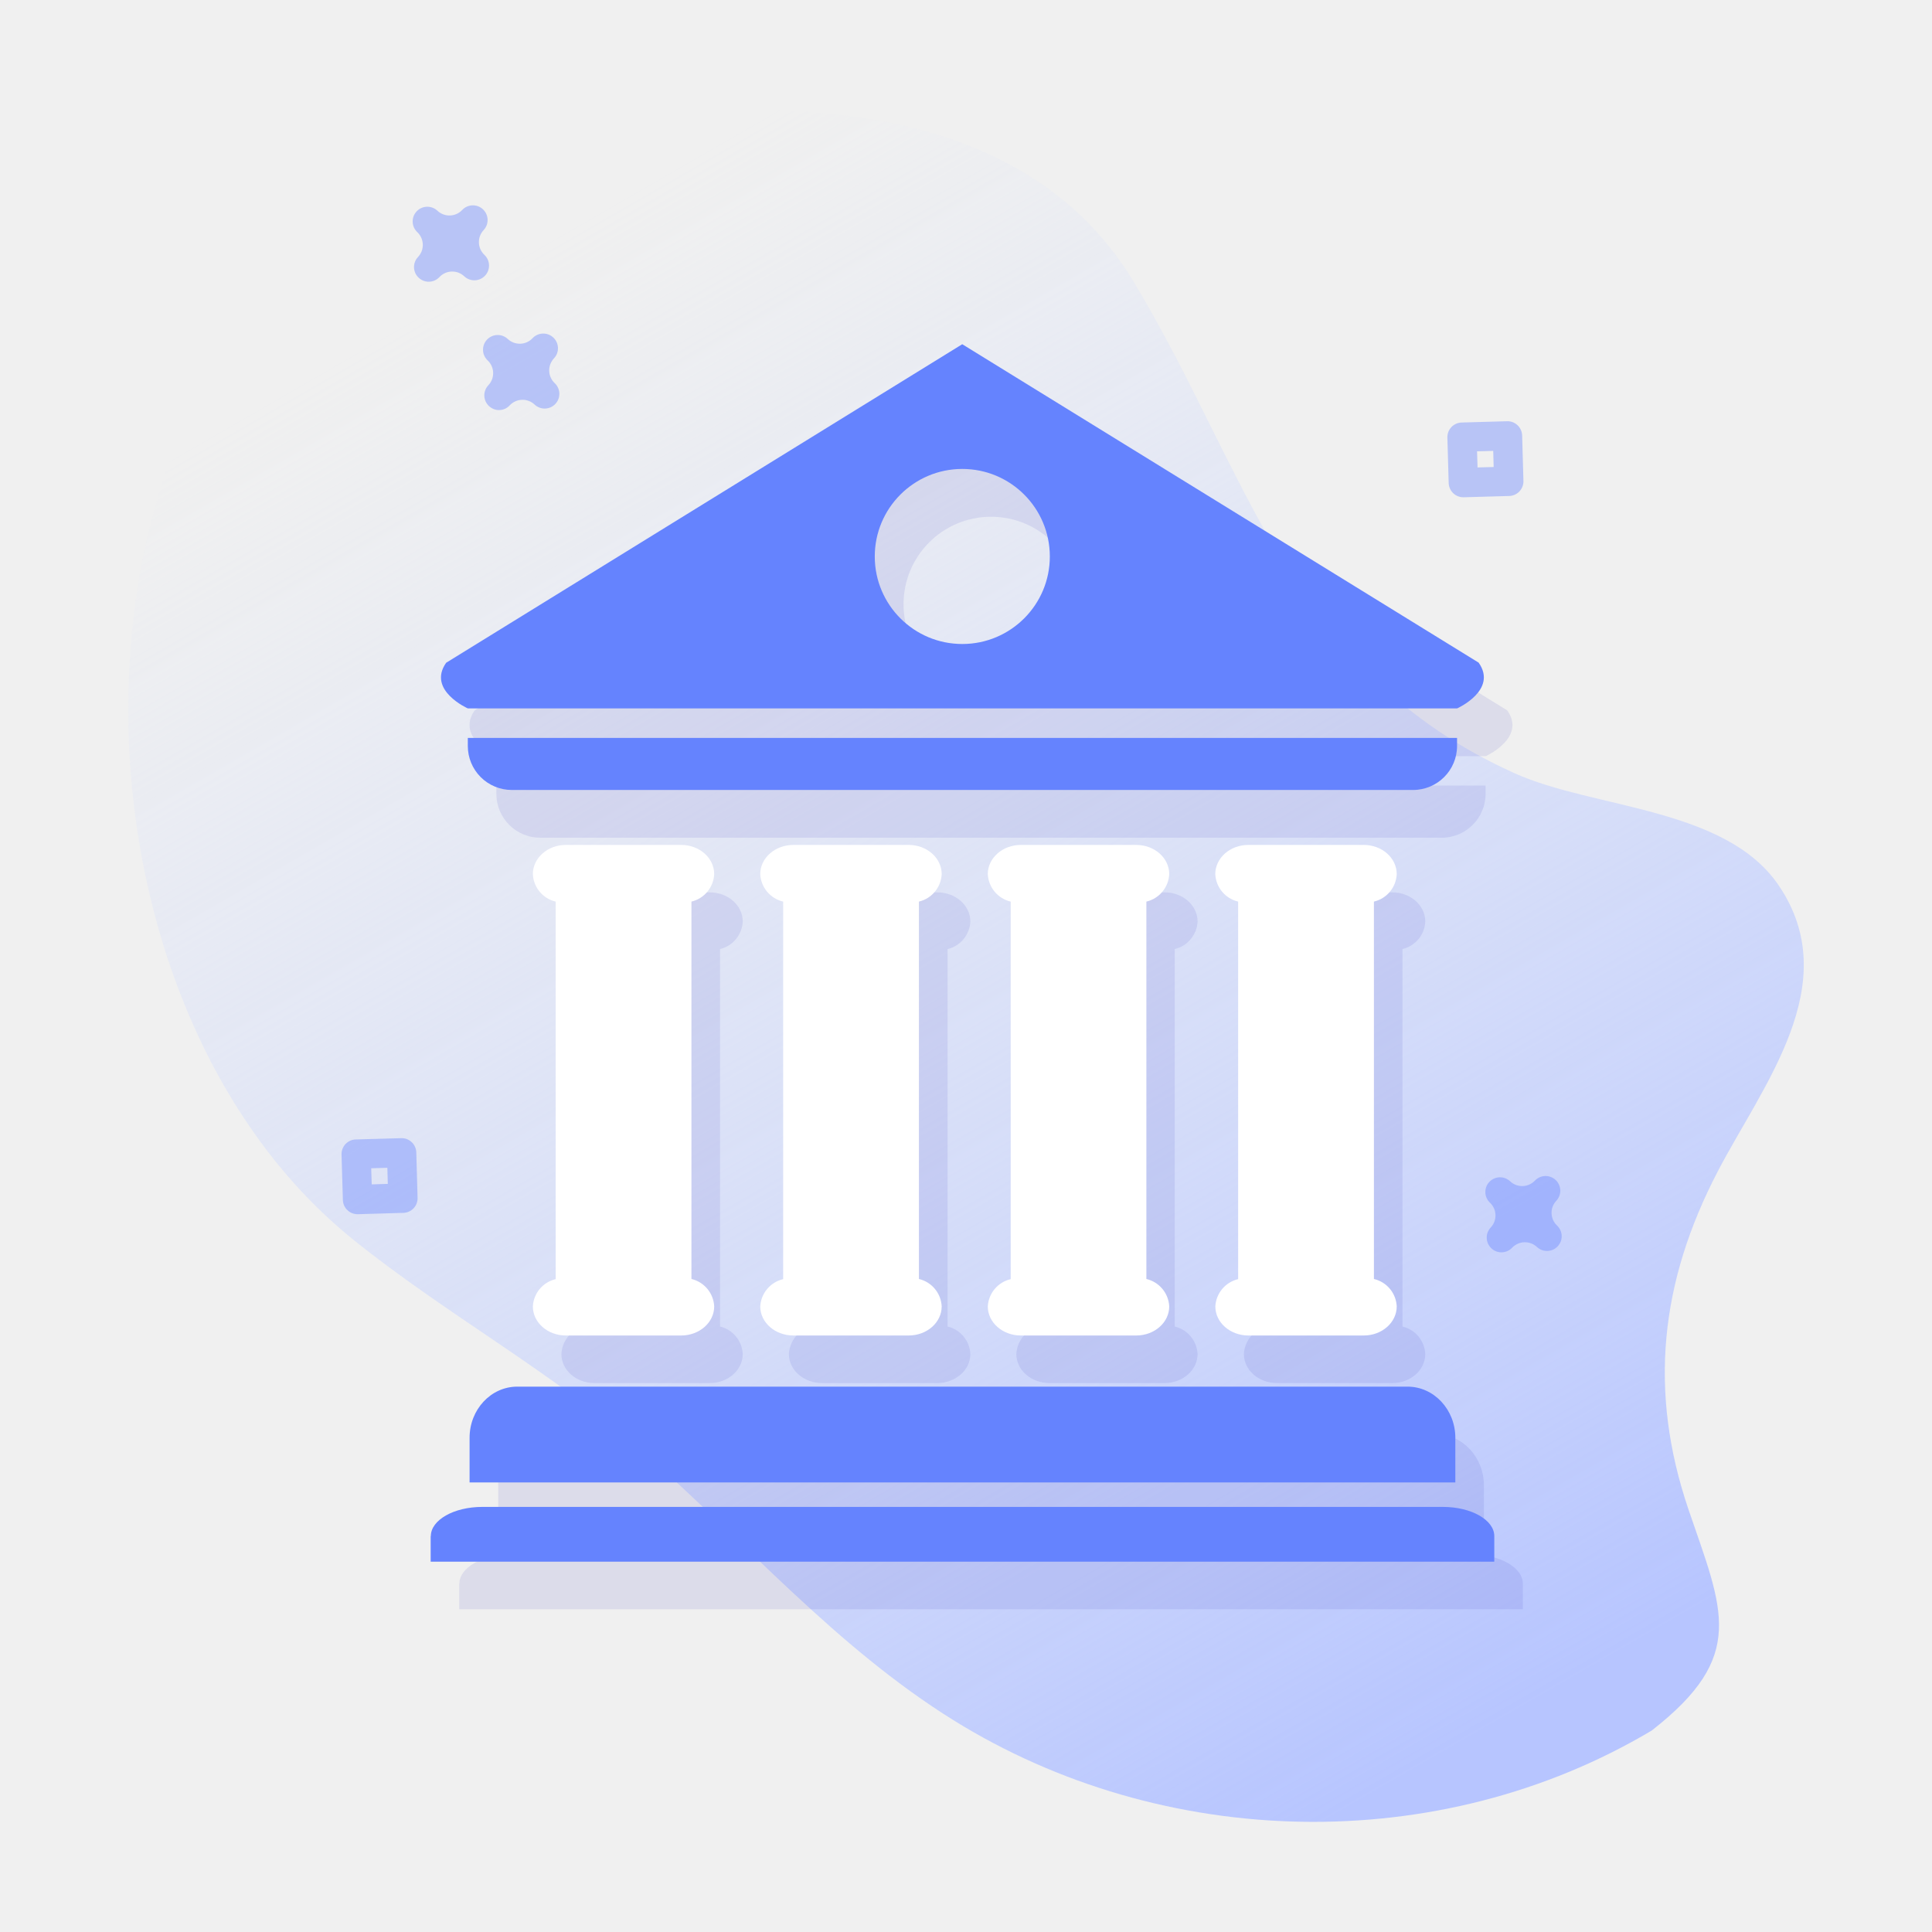
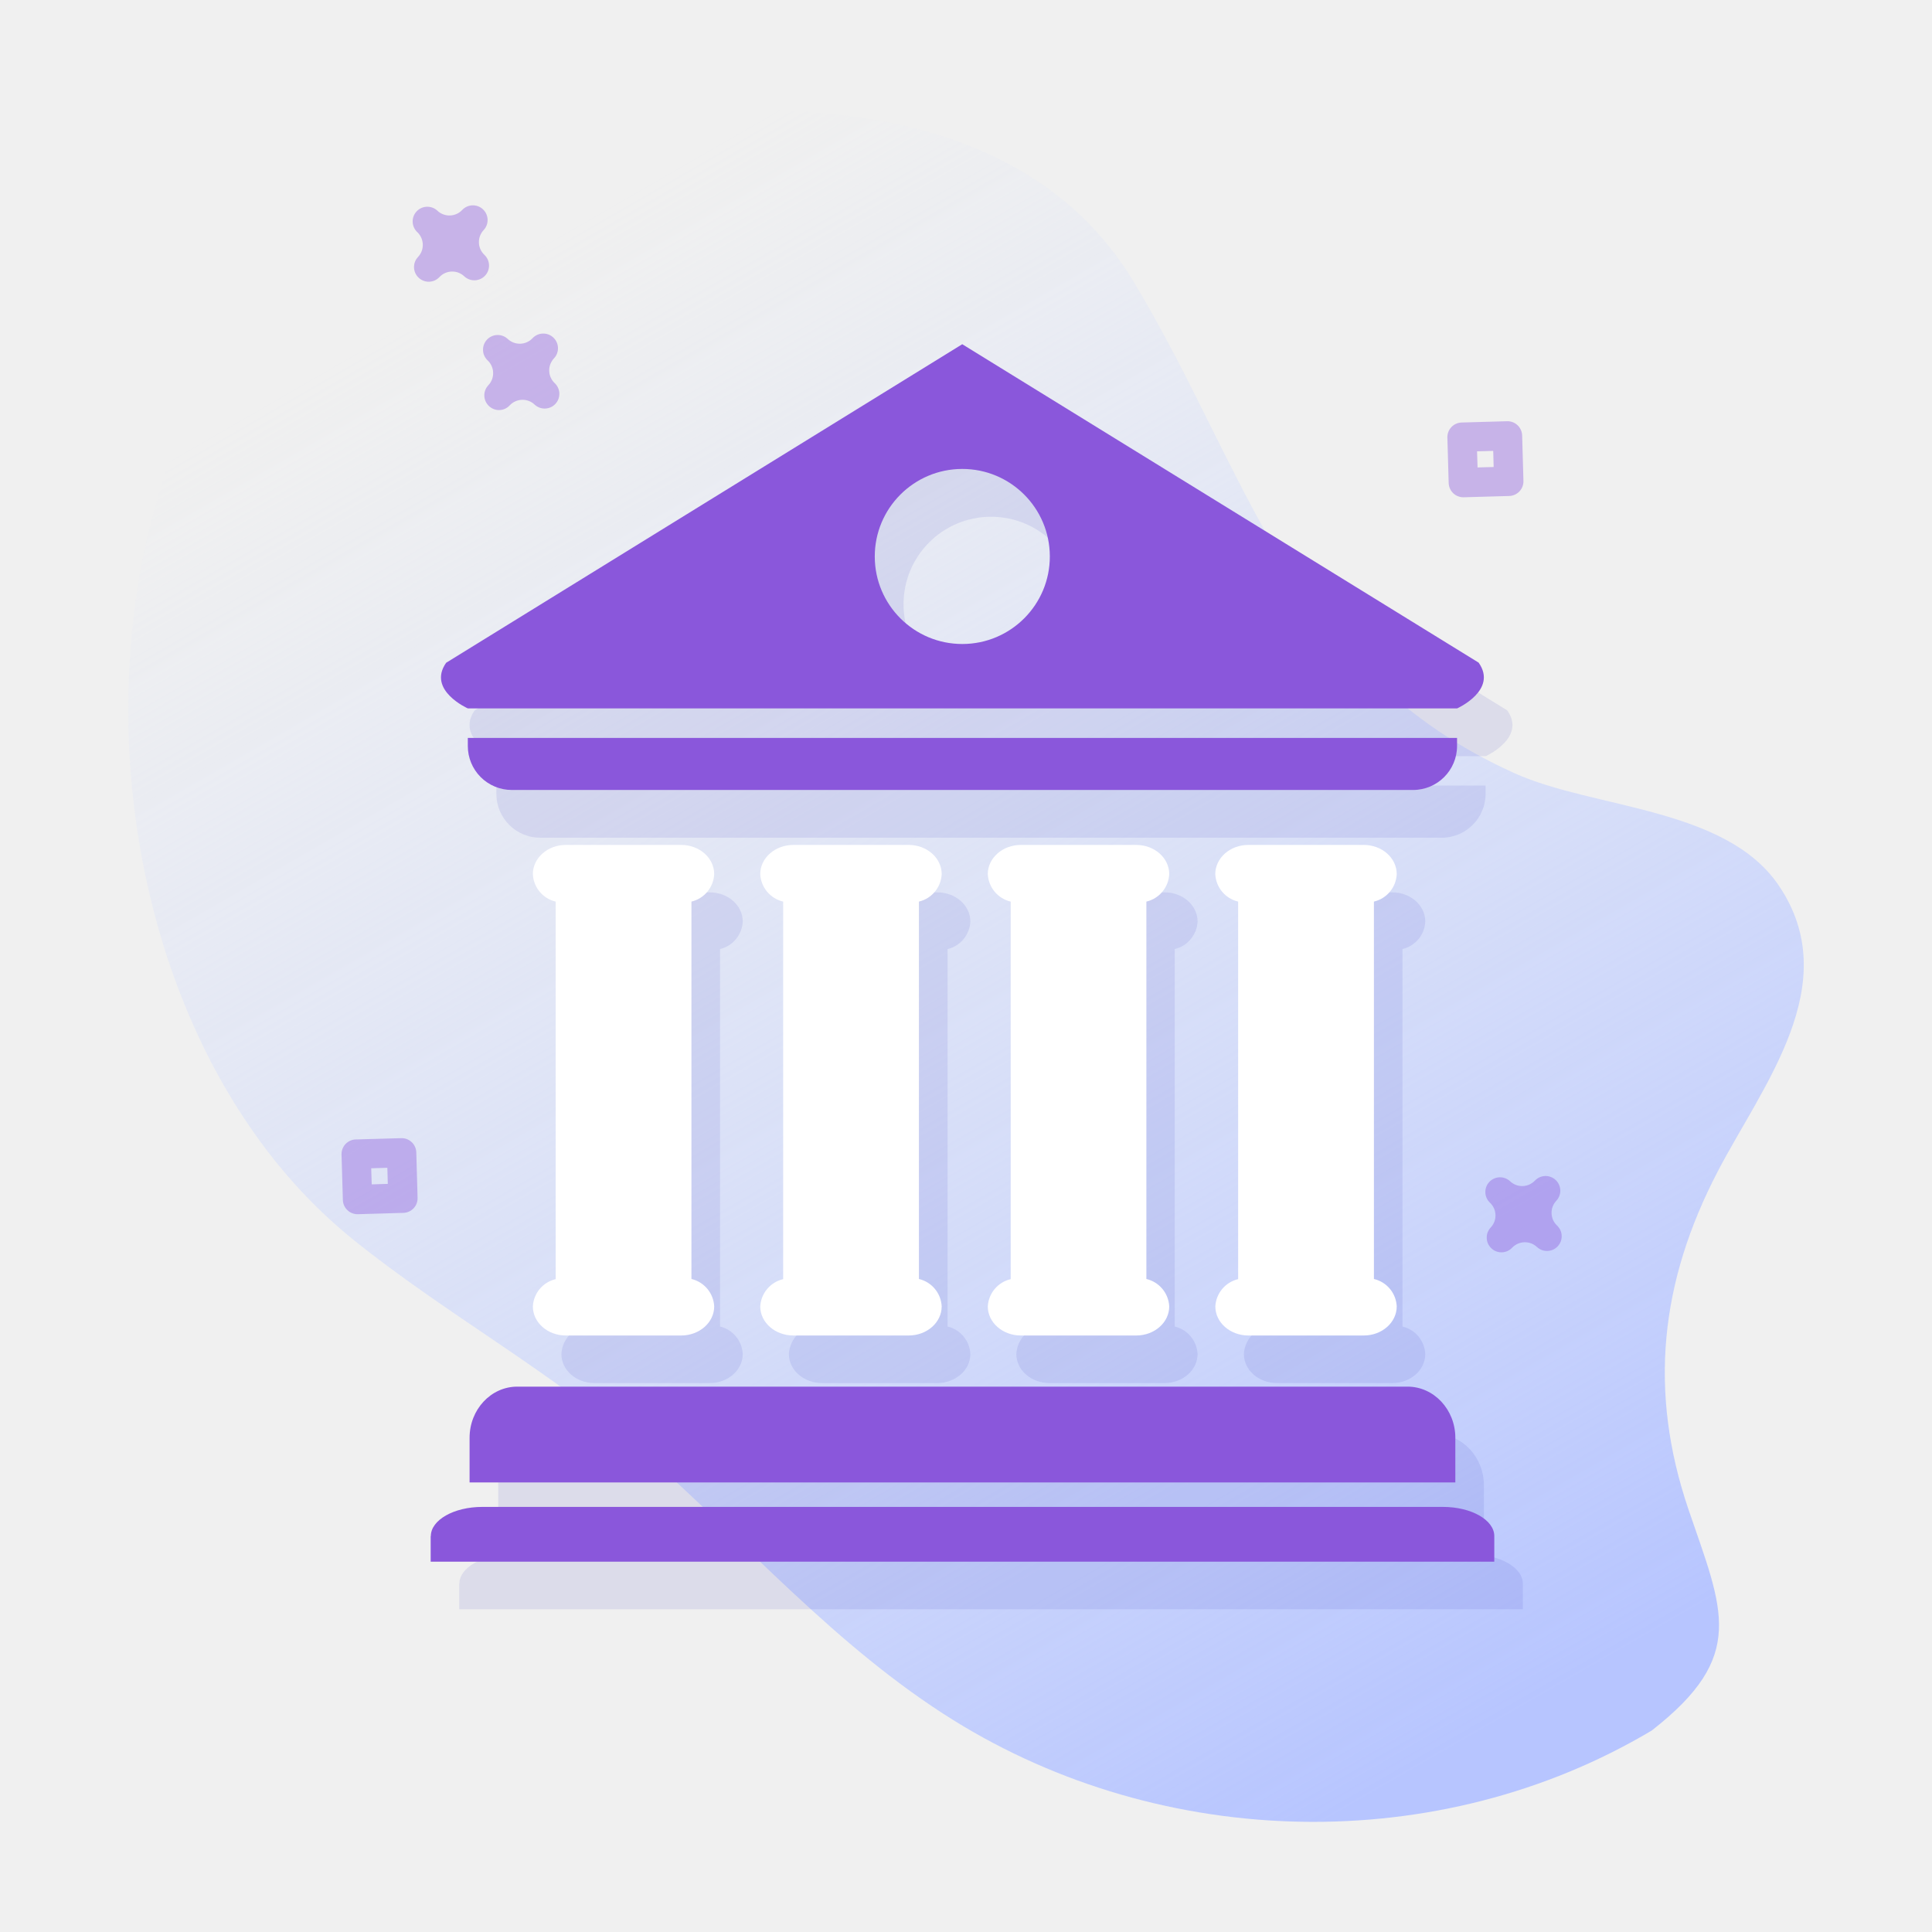
<svg xmlns="http://www.w3.org/2000/svg" viewBox="0 0 360 360">
  <defs>
    <linearGradient id="A" x1="105.48" y1="42.71" x2="269.15" y2="326.9" gradientUnits="userSpaceOnUse">
      <stop offset="0" stop-color="#d2deff" stop-opacity="0" />
      <stop offset="1" stop-color="#b7c5ff" />
    </linearGradient>
  </defs>
  <path d="M307.81,322.43c17.76-13.85,13.25-22.31,6.83-41.12-7.53-22.11-5.29-42.42,5.42-63,8.31-16,23.89-35,11.33-53.39-9.94-14.54-34.49-14.2-49.17-20.84-42.14-19-49.37-55.69-70.94-91.53-22.62-37.59-75.21-35.06-113.7-27.19C8.81,43.51,2.79,180.28,65.84,231c17.38,14,37,24.55,53.79,39.37,19.21,16.91,36.15,36.56,58.06,50.18,39,24.24,90.4,25.55,130.12,1.89Z" fill="url(#A)" />
  <path d="M231.78 252.3c0 3 2.76 5.41 6.16 5.41h21.5c3.39 0 6.14-2.42 6.14-5.41a5.53 5.53 0 0 0-4.25-5.12v-70.34a5.52 5.52 0 0 0 4.25-5.13c0-3-2.75-5.43-6.14-5.43h-21.51c-3.4 0-6.16 2.44-6.16 5.43a5.55 5.55 0 0 0 4.26 5.13v70.34a5.55 5.55 0 0 0-4.25 5.12zm-127.17 0c0 3 2.75 5.41 6.14 5.41h21.5c3.4 0 6.15-2.42 6.15-5.41a5.54 5.54 0 0 0-4.24-5.12v-70.34a5.53 5.53 0 0 0 4.24-5.13c0-3-2.75-5.43-6.15-5.43h-21.5c-3.38 0-6.14 2.44-6.14 5.43a5.53 5.53 0 0 0 4.25 5.13v70.34a5.54 5.54 0 0 0-4.25 5.12zm42.39 0c0 3 2.77 5.41 6.17 5.41h21.48c3.41 0 6.16-2.42 6.16-5.41a5.54 5.54 0 0 0-4.24-5.12v-70.34a5.53 5.53 0 0 0 4.24-5.13c0-3-2.75-5.43-6.16-5.43h-21.5c-3.4 0-6.17 2.44-6.17 5.43a5.55 5.55 0 0 0 4.27 5.13v70.34a5.56 5.56 0 0 0-4.25 5.12zm42.38 0c0 3 2.76 5.41 6.17 5.41H217c3.4 0 6.15-2.42 6.15-5.41a5.55 5.55 0 0 0-4.26-5.12v-70.34a5.54 5.54 0 0 0 4.26-5.13c0-3-2.75-5.43-6.15-5.43h-21.45c-3.41 0-6.17 2.44-6.17 5.43a5.54 5.54 0 0 0 4.27 5.13v70.34a5.55 5.55 0 0 0-4.27 5.12zm-96.56 32.79H276.5v-8.32c0-5.25-4-9.52-8.9-9.52H101.7c-4.9 0-8.88 4.27-8.88 9.52zm-7.25 10v4.77h198.19v-4.77c0-3-4.28-5.44-9.57-5.44h-179c-5.31 0-9.59 2.45-9.59 5.44zm191.25-148.72H92.49v1.54a8.18 8.18 0 0 0 8.2 8.19h167.94a8.19 8.19 0 0 0 8.19-8.19zM92.49 140.9h184.36s7.61-3.42 4-8.53L184.62 73l-96.17 59.37c-3.59 5.11 4.04 8.53 4.04 8.53zm75.87-28.3a16.31 16.31 0 1 1 16.3 16.31 16.3 16.3 0 0 1-16.3-16.31z" opacity=".1" fill="#2626bc" />
  <path d="M226.46 243.43c0 3 2.76 5.42 6.16 5.42h21.5c3.39 0 6.14-2.43 6.14-5.42a5.51 5.51 0 0 0-4.25-5.11V168a5.51 5.51 0 0 0 4.25-5.13c0-3-2.75-5.43-6.14-5.43h-21.51c-3.4 0-6.16 2.44-6.16 5.43a5.53 5.53 0 0 0 4.26 5.13v70.35a5.52 5.52 0 0 0-4.25 5.08zm-127.17 0c0 3 2.75 5.42 6.14 5.42h21.5c3.4 0 6.15-2.43 6.15-5.42a5.52 5.52 0 0 0-4.24-5.11V168a5.52 5.52 0 0 0 4.24-5.13c0-3-2.75-5.43-6.15-5.43h-21.5c-3.38 0-6.14 2.44-6.14 5.43a5.51 5.51 0 0 0 4.25 5.13v70.35a5.51 5.51 0 0 0-4.25 5.08zm42.37 0c0 3 2.77 5.42 6.17 5.42h21.48c3.41 0 6.16-2.43 6.16-5.42a5.52 5.52 0 0 0-4.24-5.11V168a5.52 5.52 0 0 0 4.24-5.13c0-3-2.75-5.43-6.16-5.43h-21.48c-3.4 0-6.17 2.44-6.17 5.43a5.54 5.54 0 0 0 4.27 5.13v70.35a5.54 5.54 0 0 0-4.27 5.08zm42.4 0c0 3 2.76 5.42 6.16 5.42h21.5c3.4 0 6.15-2.43 6.15-5.42a5.53 5.53 0 0 0-4.26-5.11V168a5.53 5.53 0 0 0 4.26-5.13c0-3-2.75-5.43-6.15-5.43h-21.5c-3.4 0-6.16 2.44-6.16 5.43a5.53 5.53 0 0 0 4.27 5.13v70.35a5.53 5.53 0 0 0-4.27 5.08z" fill="#fff" />
-   <path d="M87.5 276.23h183.68v-8.33c0-5.25-4-9.52-8.9-9.52H96.38c-4.9 0-8.88 4.27-8.88 9.52zm-7.25 9.99V291h198.19v-4.77c0-3-4.28-5.44-9.57-5.44h-179c-5.31 0-9.59 2.45-9.59 5.44zM271.5 137.5H87.17v1.5a8.19 8.19 0 0 0 8.2 8.2h167.94a8.2 8.2 0 0 0 8.19-8.2zM87.17 132h184.35s7.62-3.41 4-8.53L179.3 64.14 83.13 123.5c-3.59 5.12 4.04 8.5 4.04 8.5zM163 103.73A16.31 16.31 0 1 1 179.34 120 16.31 16.31 0 0 1 163 103.73z" fill="#6583fe" />
-   <path d="M91.08 75.63a2.73 2.73 0 0 1-.08-3.85 3.27 3.27 0 0 0-.13-4.62 2.738 2.738 0 0 1 3.74-4 3.27 3.27 0 0 0 4.62-.14 2.741 2.741 0 0 1 4 3.75 3.27 3.27 0 0 0 .13 4.62 2.738 2.738 0 1 1-3.74 4 3.28 3.28 0 0 0-4.63.13 2.71 2.71 0 0 1-3.91.11zm186.8 156.96a2.74 2.74 0 0 1-.11-3.86 3.27 3.27 0 0 0-.13-4.62 2.738 2.738 0 1 1 3.74-4A3.28 3.28 0 0 0 286 220a2.738 2.738 0 0 1 4 3.74 3.27 3.27 0 0 0 .13 4.62 2.738 2.738 0 1 1-3.74 4 3.29 3.29 0 0 0-4.63.14 2.73 2.73 0 0 1-3.88.09zM78 51.74a2.72 2.72 0 0 1-.11-3.85 3.28 3.28 0 0 0-.13-4.63 2.738 2.738 0 0 1 3.74-4 3.27 3.27 0 0 0 4.62-.13 2.738 2.738 0 1 1 4 3.74 3.28 3.28 0 0 0 .14 4.62 2.741 2.741 0 0 1-3.75 4 3.27 3.27 0 0 0-4.62.13 2.73 2.73 0 0 1-3.89.12zM64.74 225.5a2.69 2.69 0 0 1-.85-1.9l-.25-8.48a2.73 2.73 0 0 1 2.65-2.8l8.48-.24a2.73 2.73 0 0 1 2.8 2.65l.24 8.47a2.72 2.72 0 0 1-2.65 2.8l-8.47.25a2.73 2.73 0 0 1-1.95-.75zm4.43-7.81l.09 3 3-.09-.08-3zM270.8 91.92a2.77 2.77 0 0 1-.86-1.91l-.24-8.47a2.73 2.73 0 0 1 2.65-2.81l8.47-.24a2.73 2.73 0 0 1 2.81 2.65l.24 8.47a2.73 2.73 0 0 1-2.65 2.81l-8.47.24a2.75 2.75 0 0 1-1.95-.74zm4.43-7.82l.09 3 3-.08-.08-3z" opacity=".4" fill="#6583fe" />
+   <path d="M87.5 276.23h183.68v-8.33c0-5.25-4-9.52-8.9-9.52H96.38c-4.9 0-8.88 4.27-8.88 9.52zm-7.25 9.99V291h198.19v-4.77c0-3-4.28-5.44-9.57-5.44h-179c-5.31 0-9.59 2.45-9.59 5.44zM271.5 137.5H87.17v1.5a8.19 8.19 0 0 0 8.2 8.2h167.94a8.2 8.2 0 0 0 8.19-8.2zM87.17 132h184.35s7.62-3.41 4-8.53L179.3 64.14 83.13 123.5c-3.59 5.12 4.04 8.5 4.04 8.5zM163 103.73A16.31 16.31 0 1 1 179.34 120 16.31 16.31 0 0 1 163 103.73z" fill="#8a57db" />
+   <path d="M91.08 75.63a2.73 2.73 0 0 1-.08-3.85 3.27 3.27 0 0 0-.13-4.62 2.738 2.738 0 0 1 3.74-4 3.27 3.27 0 0 0 4.62-.14 2.741 2.741 0 0 1 4 3.75 3.27 3.27 0 0 0 .13 4.62 2.738 2.738 0 1 1-3.74 4 3.28 3.28 0 0 0-4.63.13 2.71 2.71 0 0 1-3.91.11zm186.8 156.96a2.74 2.74 0 0 1-.11-3.86 3.27 3.27 0 0 0-.13-4.62 2.738 2.738 0 1 1 3.74-4A3.28 3.28 0 0 0 286 220a2.738 2.738 0 0 1 4 3.74 3.27 3.27 0 0 0 .13 4.62 2.738 2.738 0 1 1-3.74 4 3.29 3.29 0 0 0-4.63.14 2.73 2.73 0 0 1-3.88.09zM78 51.74a2.72 2.72 0 0 1-.11-3.85 3.28 3.28 0 0 0-.13-4.63 2.738 2.738 0 0 1 3.74-4 3.27 3.27 0 0 0 4.62-.13 2.738 2.738 0 1 1 4 3.74 3.28 3.28 0 0 0 .14 4.62 2.741 2.741 0 0 1-3.75 4 3.27 3.27 0 0 0-4.62.13 2.73 2.73 0 0 1-3.89.12zM64.74 225.5a2.69 2.69 0 0 1-.85-1.9l-.25-8.48a2.73 2.73 0 0 1 2.65-2.8l8.48-.24a2.73 2.73 0 0 1 2.8 2.65l.24 8.47a2.72 2.72 0 0 1-2.65 2.8l-8.47.25a2.73 2.73 0 0 1-1.95-.75zm4.43-7.81l.09 3 3-.09-.08-3zM270.8 91.92a2.77 2.77 0 0 1-.86-1.91l-.24-8.47a2.73 2.73 0 0 1 2.65-2.81l8.47-.24a2.73 2.73 0 0 1 2.81 2.65l.24 8.47a2.73 2.73 0 0 1-2.65 2.81l-8.47.24a2.75 2.75 0 0 1-1.95-.74zm4.43-7.82l.09 3 3-.08-.08-3z" opacity=".4" fill="#8a57db" />
</svg>
